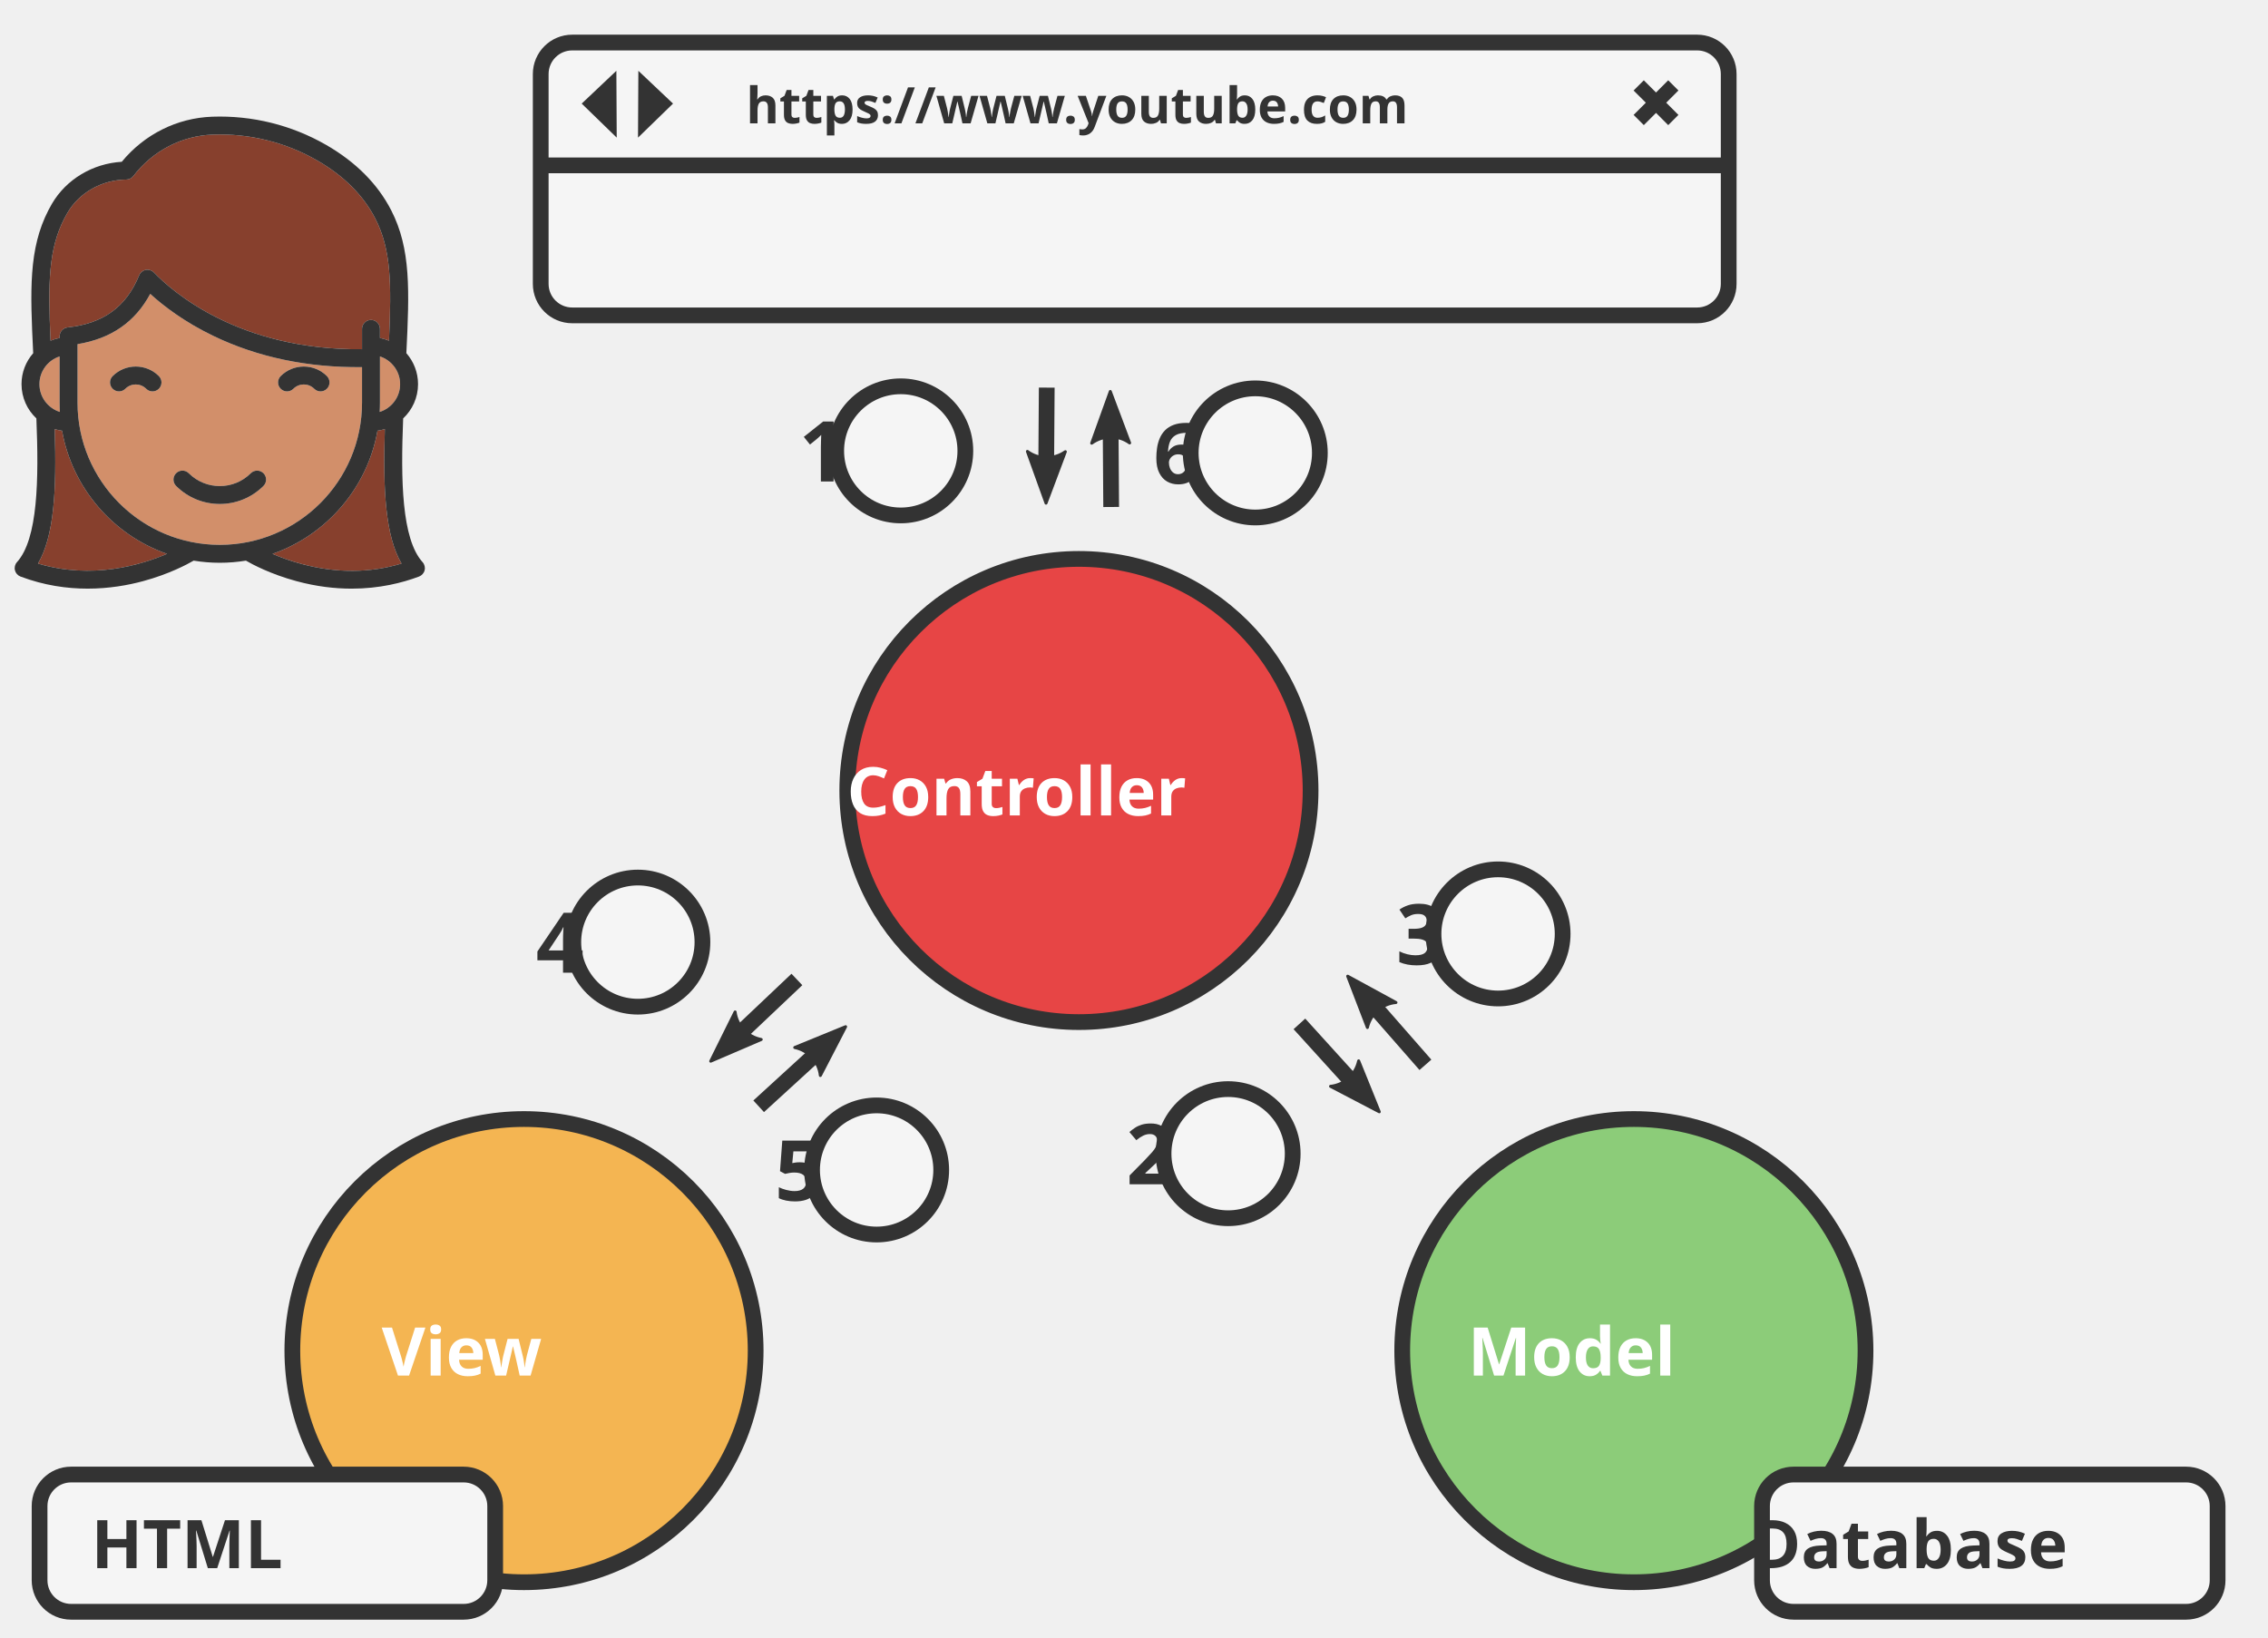
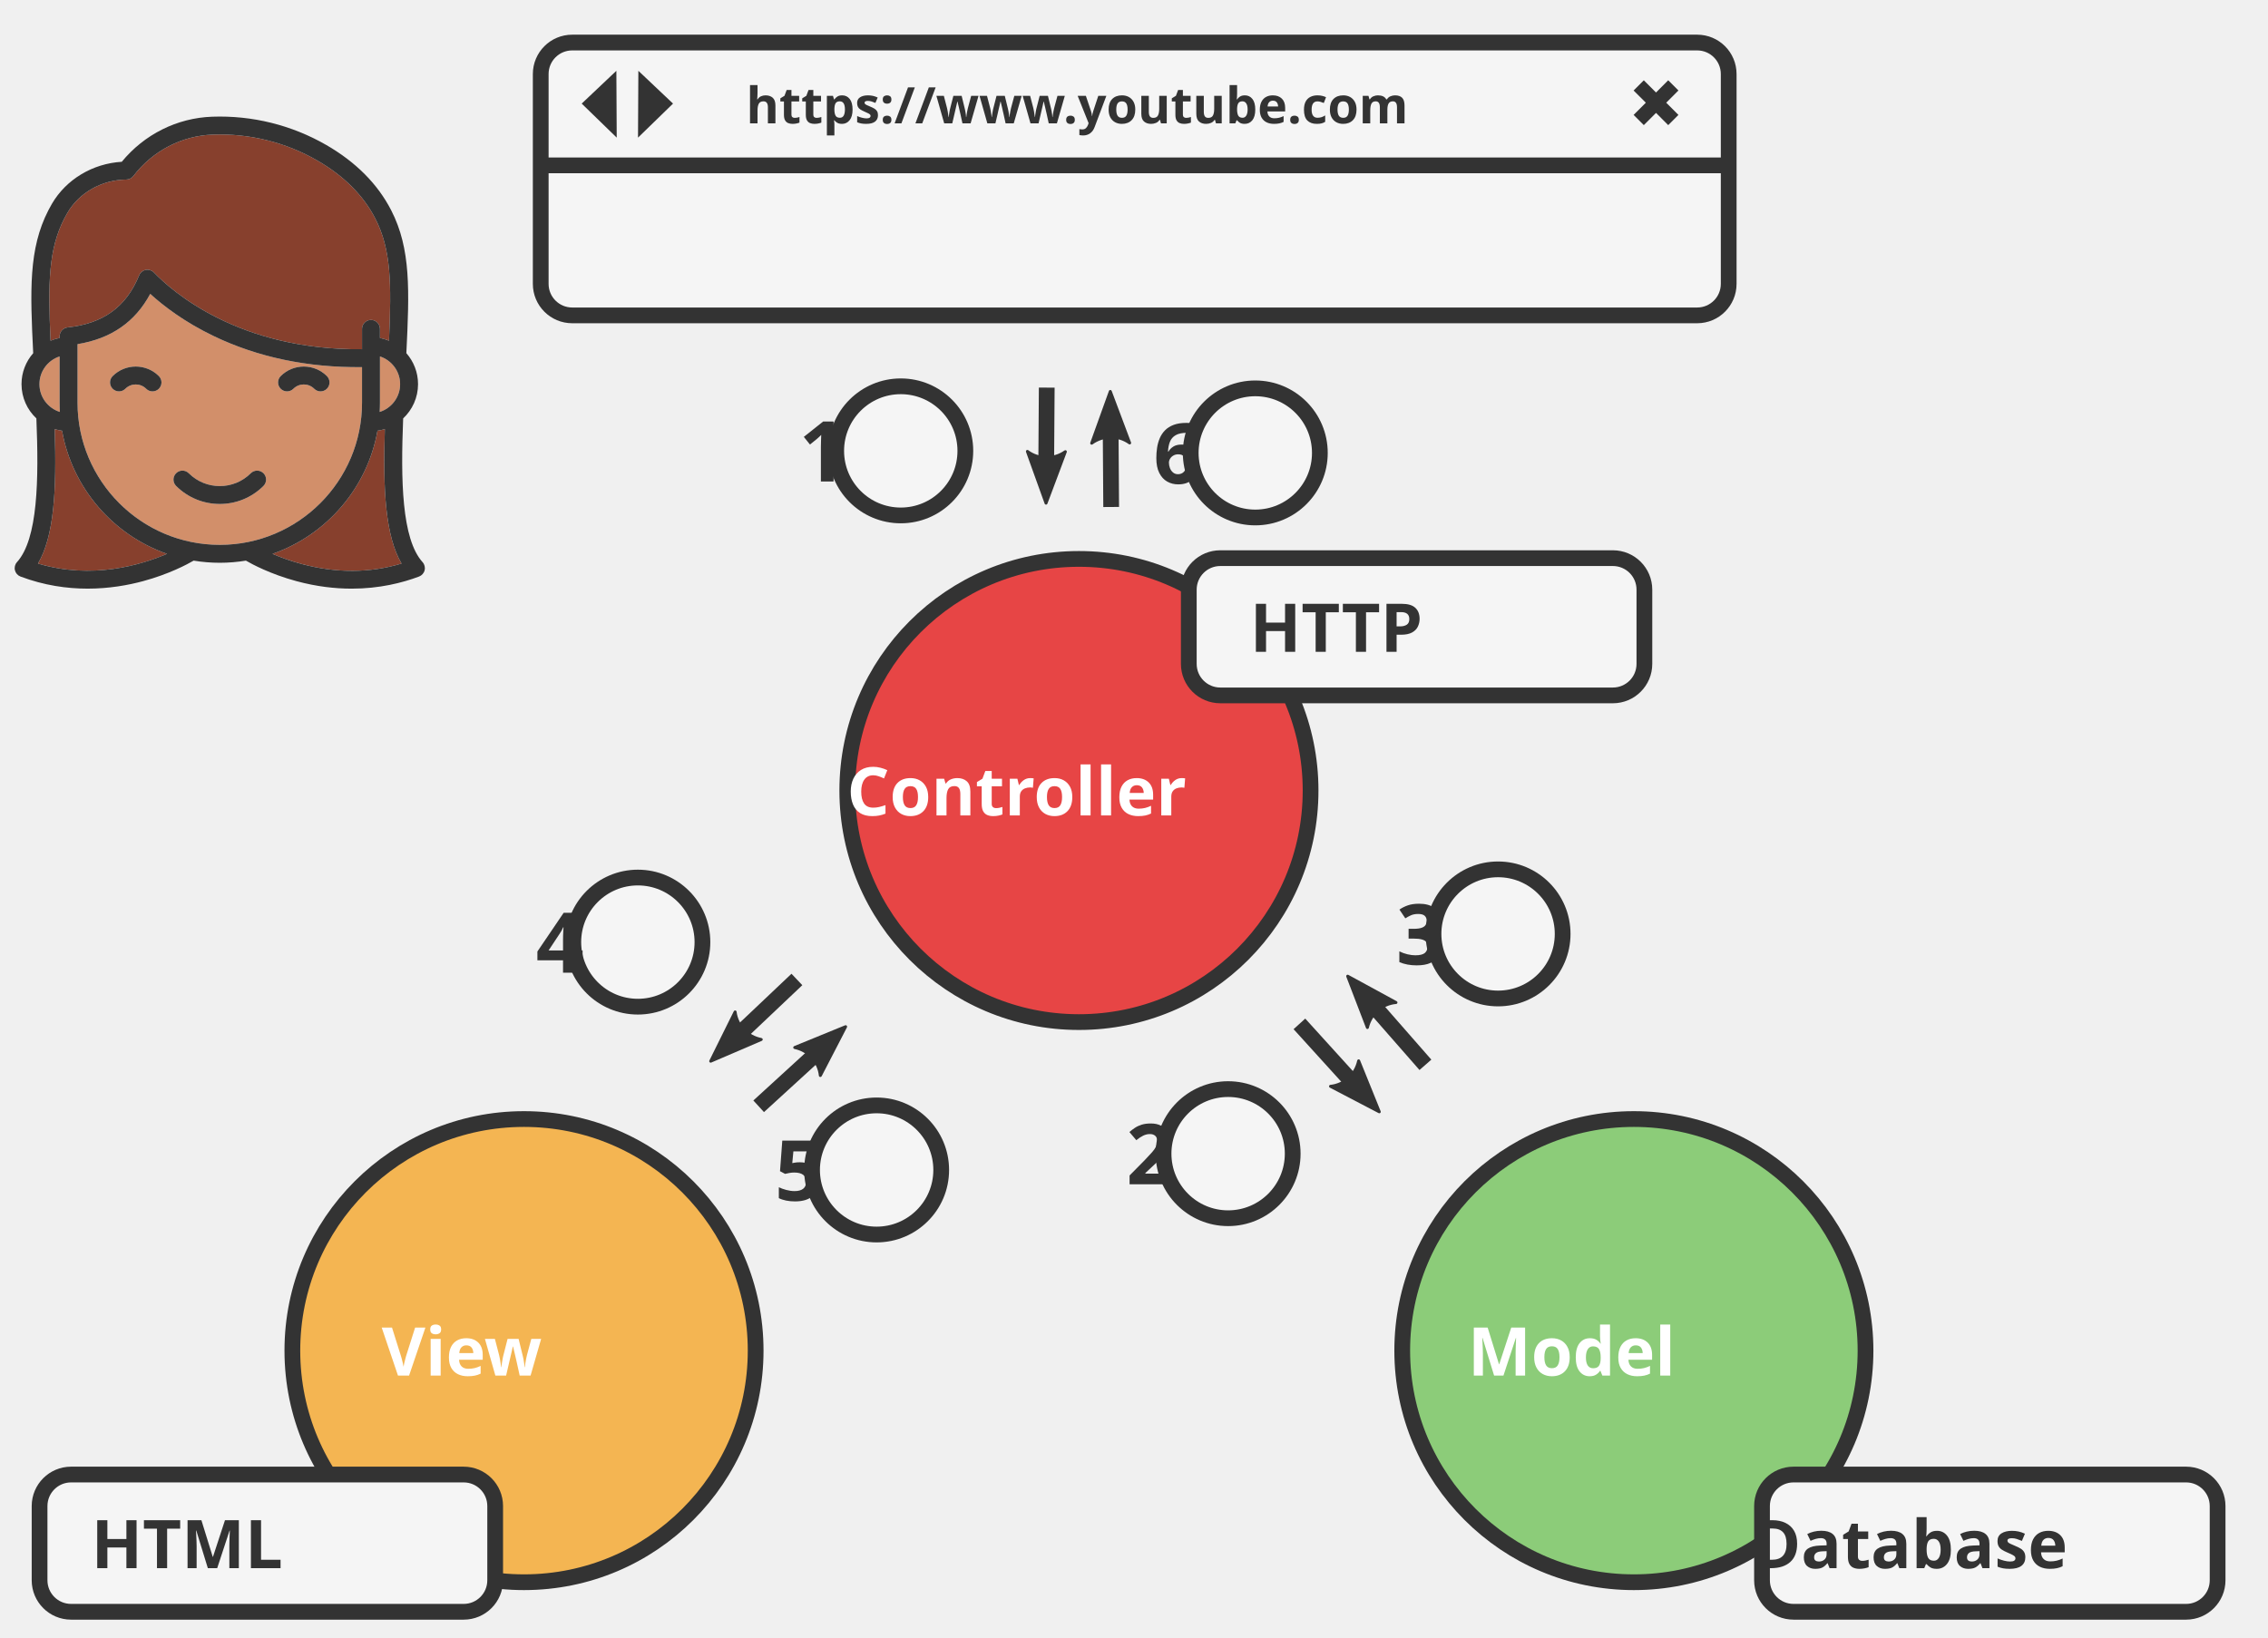
<svg xmlns="http://www.w3.org/2000/svg" xmlns:ns1="http://www.openswatchbook.org/uri/2009/osb" xmlns:xlink="http://www.w3.org/1999/xlink" version="1.1" id="Capa_1" x="0px" y="0px" viewBox="0 0 360 260" xml:space="preserve" width="360" height="260">
  <defs id="defs3772">
    <marker style="overflow:visible" id="marker9643" refX="0" refY="0" orient="auto">
      <path transform="matrix(-0.3,0,0,-0.3,0.69,0)" d="M 8.719,4.034 -2.207,0.016 8.719,-4.002 c -1.745,2.372 -1.735,5.617 -6e-7,8.035 z" style="fill:#333333;fill-opacity:1;fill-rule:evenodd;stroke:#333333;stroke-width:0.625;stroke-linejoin:round;stroke-opacity:1" id="path9641" />
    </marker>
    <marker orient="auto" refY="0" refX="0" id="marker9225" style="overflow:visible">
      <path id="path9223" style="fill:#333333;fill-opacity:1;fill-rule:evenodd;stroke:#333333;stroke-width:0.625;stroke-linejoin:round;stroke-opacity:1" d="M 8.719,4.034 -2.207,0.016 8.719,-4.002 c -1.745,2.372 -1.735,5.617 -6e-7,8.035 z" transform="matrix(-0.3,0,0,-0.3,0.69,0)" />
    </marker>
    <marker orient="auto" refY="0" refX="0" id="marker8533" style="overflow:visible">
      <path id="path8531" style="fill:#333333;fill-opacity:1;fill-rule:evenodd;stroke:#333333;stroke-width:0.625;stroke-linejoin:round;stroke-opacity:1" d="M 8.719,4.034 -2.207,0.016 8.719,-4.002 c -1.745,2.372 -1.735,5.617 -6e-7,8.035 z" transform="matrix(-0.3,0,0,-0.3,0.69,0)" />
    </marker>
    <marker style="overflow:visible" id="marker7564" refX="0" refY="0" orient="auto">
      <path transform="matrix(-0.3,0,0,-0.3,0.69,0)" d="M 8.719,4.034 -2.207,0.016 8.719,-4.002 c -1.745,2.372 -1.735,5.617 -6e-7,8.035 z" style="fill:#333333;fill-opacity:1;fill-rule:evenodd;stroke:#333333;stroke-width:0.625;stroke-linejoin:round;stroke-opacity:1" id="path7562" />
    </marker>
    <marker style="overflow:visible" id="marker7390" refX="0" refY="0" orient="auto">
      <path transform="matrix(-0.3,0,0,-0.3,0.69,0)" d="M 8.719,4.034 -2.207,0.016 8.719,-4.002 c -1.745,2.372 -1.735,5.617 -6e-7,8.035 z" style="fill:#333333;fill-opacity:1;fill-rule:evenodd;stroke:#333333;stroke-width:0.625;stroke-linejoin:round;stroke-opacity:1" id="path7388" />
    </marker>
    <marker orient="auto" refY="0" refX="0" id="Arrow2Send" style="overflow:visible">
      <path id="path7089" style="fill:#333333;fill-opacity:1;fill-rule:evenodd;stroke:#333333;stroke-width:0.625;stroke-linejoin:round;stroke-opacity:1" d="M 8.719,4.034 -2.207,0.016 8.719,-4.002 c -1.745,2.372 -1.735,5.617 -6e-7,8.035 z" transform="matrix(-0.3,0,0,-0.3,0.69,0)" />
    </marker>
    <marker style="overflow:visible" id="marker6810" refX="0" refY="0" orient="auto">
      <path transform="scale(-0.6)" d="M 8.719,4.034 -2.207,0.016 8.719,-4.002 c -1.745,2.372 -1.735,5.617 -6e-7,8.035 z" style="fill:#333333;fill-opacity:1;fill-rule:evenodd;stroke:#333333;stroke-width:0.625;stroke-linejoin:round;stroke-opacity:1" id="path6808" />
    </marker>
    <linearGradient id="linearGradient4832" ns1:paint="solid">
      <stop style="stop-color:#000000;stop-opacity:1;" offset="0" id="stop4830" />
    </linearGradient>
    <radialGradient xlink:href="#XMLID_23_" id="radialGradient6371" cx="638.707" cy="1211.7" fx="638.707" fy="1211.7" r="160.146" gradientTransform="matrix(1,0,0,0.5518176,0,533.3721)" gradientUnits="userSpaceOnUse" />
    <radialGradient xlink:href="#XMLID_23_" id="radialGradient6381" gradientUnits="userSpaceOnUse" gradientTransform="matrix(1,0,0,0.5518176,0,533.3721)" cx="638.707" cy="1211.7" fx="638.707" fy="1211.7" r="160.146" />
    <marker style="overflow:visible" id="marker6810-5" refX="0" refY="0" orient="auto">
      <path transform="scale(-0.6)" d="M 8.719,4.034 -2.207,0.016 8.719,-4.002 c -1.745,2.372 -1.735,5.617 -6e-7,8.035 z" style="fill:#333333;fill-opacity:1;fill-rule:evenodd;stroke:#333333;stroke-width:0.625;stroke-linejoin:round;stroke-opacity:1" id="path6808-1" />
    </marker>
    <marker style="overflow:visible" id="marker7564-8" refX="0" refY="0" orient="auto">
      <path transform="matrix(-0.3,0,0,-0.3,0.69,0)" d="M 8.719,4.034 -2.207,0.016 8.719,-4.002 c -1.745,2.372 -1.735,5.617 -6e-7,8.035 z" style="fill:#333333;fill-opacity:1;fill-rule:evenodd;stroke:#333333;stroke-width:0.625;stroke-linejoin:round;stroke-opacity:1" id="path7562-9" />
    </marker>
  </defs>
  <g id="g3767" transform="matrix(0.1777976,0,0,0.1777976,13.63029,-139.8053)">
    <rect style="fill:#f5f5f5;fill-opacity:1;stroke:#333333;stroke-width:14.061;stroke-miterlimit:4;stroke-dasharray:none;stroke-opacity:1" id="rect255" width="1060.568" height="243.633" x="406.069" y="824.309" rx="28.122" ry="28.122" />
    <path style="fill:none;stroke:#333333;stroke-width:14.061;stroke-linecap:butt;stroke-linejoin:miter;stroke-miterlimit:4;stroke-dasharray:none;stroke-opacity:1" d="M 407.23,933.984 H 1461.072" id="path4732" />
    <g transform="translate(-26.36743,582.6737)" id="g4770">
      <circle style="opacity:1;vector-effect:none;fill:#e74545;fill-opacity:1;stroke:#333333;stroke-width:14.061;stroke-linecap:butt;stroke-linejoin:miter;stroke-miterlimit:4;stroke-dasharray:none;stroke-dashoffset:0;stroke-opacity:1" id="path4725" cx="912.937" cy="909.545" r="206.806" />
      <text xml:space="preserve" style="font-style:normal;font-weight:normal;font-size:59.993px;line-height:1.25;font-family:sans-serif;text-align:center;letter-spacing:0px;word-spacing:0px;text-anchor:middle;fill:#ffffff;fill-opacity:1;stroke:none;stroke-width:5.624" x="911.956" y="931.823" id="text4731">
        <tspan id="tspan4729" x="911.956" y="931.823" style="font-style:normal;font-variant:normal;font-weight:bold;font-stretch:normal;font-size:59.993px;font-family:sans-serif;-inkscape-font-specification:'sans-serif Bold';text-align:center;text-anchor:middle;fill:#ffffff;fill-opacity:1;stroke-width:5.624">Controller</tspan>
      </text>
    </g>
    <g id="g4770-4" transform="translate(-521.7906,1082.856)">
      <circle style="opacity:1;vector-effect:none;fill:#f4b552;fill-opacity:1;stroke:#333333;stroke-width:14.061;stroke-linecap:butt;stroke-linejoin:miter;stroke-miterlimit:4;stroke-dasharray:none;stroke-dashoffset:0;stroke-opacity:1" id="path4725-4" cx="912.937" cy="909.545" r="206.806" />
      <text xml:space="preserve" style="font-style:normal;font-weight:normal;font-size:59.993px;line-height:1.25;font-family:sans-serif;text-align:center;letter-spacing:0px;word-spacing:0px;text-anchor:middle;fill:#ffffff;fill-opacity:1;stroke:none;stroke-width:5.624" x="911.956" y="931.823" id="text4731-1">
        <tspan id="tspan4729-3" x="911.956" y="931.823" style="font-style:normal;font-variant:normal;font-weight:bold;font-stretch:normal;font-size:59.993px;font-family:sans-serif;-inkscape-font-specification:'sans-serif Bold';text-align:center;text-anchor:middle;fill:#ffffff;fill-opacity:1;stroke-width:5.624">View</tspan>
      </text>
    </g>
    <g id="g4770-4-4" transform="translate(469.0557,1082.856)">
      <circle style="opacity:1;vector-effect:none;fill:#8ccc79;fill-opacity:1;stroke:#333333;stroke-width:14.061;stroke-linecap:butt;stroke-linejoin:miter;stroke-miterlimit:4;stroke-dasharray:none;stroke-dashoffset:0;stroke-opacity:1" id="path4725-4-6" cx="912.937" cy="909.545" r="206.806" />
      <text xml:space="preserve" style="font-style:normal;font-weight:normal;font-size:59.993px;line-height:1.25;font-family:sans-serif;text-align:center;letter-spacing:0px;word-spacing:0px;text-anchor:middle;fill:#ffffff;fill-opacity:1;stroke:none;stroke-width:5.624" x="911.956" y="931.823" id="text4731-1-6">
        <tspan id="tspan4729-3-3" x="911.956" y="931.823" style="font-style:normal;font-variant:normal;font-weight:bold;font-stretch:normal;font-size:59.993px;font-family:sans-serif;-inkscape-font-specification:'sans-serif Bold';text-align:center;text-anchor:middle;fill:#ffffff;fill-opacity:1;stroke-width:5.624">Model</tspan>
      </text>
    </g>
    <g id="g10249" transform="translate(124.4185,24.85645)">
      <path style="fill:none;stroke:#333333;stroke-width:14.061;stroke-linecap:butt;stroke-linejoin:miter;stroke-miterlimit:4;stroke-dasharray:none;stroke-opacity:1;marker-end:url(#Arrow2Send)" d="m 733.406,1107.591 -0.577,84.157" id="request" />
      <path id="path7386" d="m 790.927,1214.191 -0.577,-84.157" style="fill:none;stroke:#333333;stroke-width:14.061;stroke-linecap:butt;stroke-linejoin:miter;stroke-miterlimit:4;stroke-dasharray:none;stroke-opacity:1;marker-end:url(#marker7390)" />
    </g>
    <g id="g10121" transform="translate(199.9822,54.93756)">
      <path id="path7560" d="m 883.417,1645.684 58.479,64.472" style="fill:none;stroke:#333333;stroke-width:14.061;stroke-linecap:butt;stroke-linejoin:miter;stroke-miterlimit:4;stroke-dasharray:none;stroke-opacity:1;marker-end:url(#marker7564)" />
      <path style="fill:none;stroke:#333333;stroke-width:14.061;stroke-linecap:butt;stroke-linejoin:miter;stroke-miterlimit:4;stroke-dasharray:none;stroke-opacity:1;marker-end:url(#marker8533)" d="m 995.905,1682.242 -56.821,-64.888" id="path8529" />
    </g>
    <g id="g10137" transform="translate(60.78604,70.8457)">
      <path style="fill:none;stroke:#333333;stroke-width:14.061;stroke-linecap:butt;stroke-linejoin:miter;stroke-miterlimit:4;stroke-dasharray:none;stroke-opacity:1;marker-end:url(#marker9225)" d="m 573.988,1590.112 -63.197,59.854" id="path9219" />
      <path id="path9221" d="m 539.861,1703.361 63.649,-58.206" style="fill:none;stroke:#333333;stroke-width:14.061;stroke-linecap:butt;stroke-linejoin:miter;stroke-miterlimit:4;stroke-dasharray:none;stroke-opacity:1;marker-end:url(#marker9643)" />
    </g>
    <text xml:space="preserve" style="font-style:normal;font-variant:normal;font-weight:normal;font-stretch:normal;font-size:44.995px;line-height:1.25;font-family:sans-serif;-inkscape-font-specification:'sans-serif, Normal';font-variant-ligatures:normal;font-variant-caps:normal;font-variant-numeric:normal;font-feature-settings:normal;text-align:start;letter-spacing:0px;word-spacing:0px;writing-mode:lr-tb;text-anchor:start;fill:#333333;fill-opacity:1;stroke:none;stroke-width:5.624" x="589.41" y="896.477" id="text4736">
      <tspan id="tspan4734" x="589.41" y="896.477" style="font-style:normal;font-variant:normal;font-weight:bold;font-stretch:normal;font-size:44.995px;font-family:sans-serif;-inkscape-font-specification:'sans-serif, Bold';font-variant-ligatures:normal;font-variant-caps:normal;font-variant-numeric:normal;font-feature-settings:normal;text-align:start;writing-mode:lr-tb;text-anchor:start;fill:#333333;fill-opacity:1;stroke-width:5.624">https://www.youtube.com</tspan>
    </text>
    <path style="fill:#333333;fill-opacity:1;stroke:#333333;stroke-width:14.061;stroke-miterlimit:4;stroke-dasharray:none;stroke-opacity:1" id="path4742" d="M 80.923,982.453 80.669,1012.131 55.493,997.567 Z" transform="matrix(0.6728293,0,0,-1.100605,414.6729,1976.841)" />
    <path transform="matrix(-0.6728293,0,0,-1.100605,552.1766,1976.841)" d="M 80.923,982.453 80.669,1012.131 55.493,997.567 Z" id="path4748" style="fill:#333333;fill-opacity:1;stroke:#333333;stroke-width:14.061;stroke-miterlimit:4;stroke-dasharray:none;stroke-opacity:1" />
    <text xml:space="preserve" style="font-style:normal;font-variant:normal;font-weight:normal;font-stretch:normal;font-size:59.993px;line-height:1.25;font-family:sans-serif;-inkscape-font-specification:'sans-serif, Normal';font-variant-ligatures:normal;font-variant-caps:normal;font-variant-numeric:normal;font-feature-settings:normal;text-align:start;letter-spacing:0px;word-spacing:0px;writing-mode:lr-tb;text-anchor:start;fill:#333333;fill-opacity:1;stroke:none;stroke-width:5.624" x="1376.625" y="899.886" id="text4752">
      <tspan id="tspan4750" x="1376.625" y="899.886" style="font-style:normal;font-variant:normal;font-weight:normal;font-stretch:normal;font-size:59.993px;font-family:sans-serif;-inkscape-font-specification:'sans-serif, Normal';font-variant-ligatures:normal;font-variant-caps:normal;font-variant-numeric:normal;font-feature-settings:normal;text-align:start;writing-mode:lr-tb;text-anchor:start;fill:#333333;fill-opacity:1;stroke-width:5.624" dx="2.3239954e-07">✖ </tspan>
    </text>
    <rect style="opacity:1;vector-effect:none;fill:#f5f5f5;fill-opacity:1;stroke:#333333;stroke-width:1.5;stroke-linecap:butt;stroke-linejoin:miter;stroke-miterlimit:4;stroke-dasharray:none;stroke-dashoffset:0;stroke-opacity:1" id="rect8978" width="0" height="0" x="0" y="0" transform="matrix(5.624373,0,0,5.624373,-76.66186,561.342)" />
    <text xml:space="preserve" style="font-style:normal;font-weight:normal;font-size:224.975px;line-height:1.25;font-family:sans-serif;letter-spacing:0px;word-spacing:0px;fill:#000000;fill-opacity:1;stroke:none;stroke-width:5.624" x="190.496" y="1624.349" id="text10746">
      <tspan id="tspan10744" x="190.496" y="1829.6" style="stroke-width:5.624" />
    </text>
    <g transform="translate(-271.491,10.31303)" id="g9798">
      <circle r="57.65" cy="642.868" cx="994.34" id="path9765" style="opacity:1;vector-effect:none;fill:#f5f5f5;fill-opacity:1;stroke:#333333;stroke-width:14.061;stroke-linecap:butt;stroke-linejoin:miter;stroke-miterlimit:4;stroke-dasharray:none;stroke-dashoffset:0;stroke-opacity:1" transform="translate(4.659377,535.7487)" />
      <text id="text4736-3" y="1205.952" x="997.718" style="font-style:normal;font-variant:normal;font-weight:normal;font-stretch:normal;font-size:74.992px;line-height:1.25;font-family:sans-serif;-inkscape-font-specification:'sans-serif, Normal';font-variant-ligatures:normal;font-variant-caps:normal;font-variant-numeric:normal;font-feature-settings:normal;text-align:center;letter-spacing:0px;word-spacing:0px;writing-mode:lr-tb;text-anchor:middle;fill:#333333;fill-opacity:1;stroke:none;stroke-width:5.624" xml:space="preserve">
        <tspan id="tspan9785" style="font-style:normal;font-variant:normal;font-weight:bold;font-stretch:normal;font-size:74.992px;font-family:sans-serif;-inkscape-font-specification:'sans-serif, Bold';font-variant-ligatures:normal;font-variant-caps:normal;font-variant-numeric:normal;font-feature-settings:normal;text-align:center;writing-mode:lr-tb;text-anchor:middle;fill:#333333;fill-opacity:1;stroke-width:5.624" y="1205.952" x="997.718">1</tspan>
      </text>
    </g>
    <g id="g9806" transform="translate(20.75732,637.8939)">
      <circle transform="translate(4.659377,535.7487)" style="opacity:1;vector-effect:none;fill:#f5f5f5;fill-opacity:1;stroke:#333333;stroke-width:14.061;stroke-linecap:butt;stroke-linejoin:miter;stroke-miterlimit:4;stroke-dasharray:none;stroke-dashoffset:0;stroke-opacity:1" id="circle9800" cx="994.34" cy="642.868" r="57.65" />
      <text xml:space="preserve" style="font-style:normal;font-variant:normal;font-weight:normal;font-stretch:normal;font-size:74.992px;line-height:1.25;font-family:sans-serif;-inkscape-font-specification:'sans-serif, Normal';font-variant-ligatures:normal;font-variant-caps:normal;font-variant-numeric:normal;font-feature-settings:normal;text-align:center;letter-spacing:0px;word-spacing:0px;writing-mode:lr-tb;text-anchor:middle;fill:#333333;fill-opacity:1;stroke:none;stroke-width:5.624" x="997.718" y="1205.952" id="text9804">
        <tspan x="997.718" y="1205.952" style="font-style:normal;font-variant:normal;font-weight:bold;font-stretch:normal;font-size:74.992px;font-family:sans-serif;-inkscape-font-specification:'sans-serif, Bold';font-variant-ligatures:normal;font-variant-caps:normal;font-variant-numeric:normal;font-feature-settings:normal;text-align:center;writing-mode:lr-tb;text-anchor:middle;fill:#333333;fill-opacity:1;stroke-width:5.624" id="tspan9802">2</tspan>
      </text>
    </g>
    <g transform="translate(-506.1995,448.9849)" id="g9824">
      <circle r="57.65" cy="642.868" cx="994.34" id="circle9818" style="opacity:1;vector-effect:none;fill:#f5f5f5;fill-opacity:1;stroke:#333333;stroke-width:14.061;stroke-linecap:butt;stroke-linejoin:miter;stroke-miterlimit:4;stroke-dasharray:none;stroke-dashoffset:0;stroke-opacity:1" transform="translate(4.659377,535.7487)" />
      <text id="text9822" y="1205.952" x="997.718" style="font-style:normal;font-variant:normal;font-weight:normal;font-stretch:normal;font-size:74.992px;line-height:1.25;font-family:sans-serif;-inkscape-font-specification:'sans-serif, Normal';font-variant-ligatures:normal;font-variant-caps:normal;font-variant-numeric:normal;font-feature-settings:normal;text-align:center;letter-spacing:0px;word-spacing:0px;writing-mode:lr-tb;text-anchor:middle;fill:#333333;fill-opacity:1;stroke:none;stroke-width:5.624" xml:space="preserve">
        <tspan id="tspan9820" style="font-style:normal;font-variant:normal;font-weight:bold;font-stretch:normal;font-size:74.992px;font-family:sans-serif;-inkscape-font-specification:'sans-serif, Bold';font-variant-ligatures:normal;font-variant-caps:normal;font-variant-numeric:normal;font-feature-settings:normal;text-align:center;writing-mode:lr-tb;text-anchor:middle;fill:#333333;fill-opacity:1;stroke-width:5.624" y="1205.952" x="997.718">4</tspan>
      </text>
    </g>
    <g id="g9806-6" transform="translate(261.7521,441.6658)">
      <circle transform="translate(4.659377,535.7487)" style="opacity:1;vector-effect:none;fill:#f5f5f5;fill-opacity:1;stroke:#333333;stroke-width:14.061;stroke-linecap:butt;stroke-linejoin:miter;stroke-miterlimit:4;stroke-dasharray:none;stroke-dashoffset:0;stroke-opacity:1" id="circle9800-9" cx="994.34" cy="642.868" r="57.65" />
      <text xml:space="preserve" style="font-style:normal;font-variant:normal;font-weight:normal;font-stretch:normal;font-size:74.992px;line-height:1.25;font-family:sans-serif;-inkscape-font-specification:'sans-serif, Normal';font-variant-ligatures:normal;font-variant-caps:normal;font-variant-numeric:normal;font-feature-settings:normal;text-align:center;letter-spacing:0px;word-spacing:0px;writing-mode:lr-tb;text-anchor:middle;fill:#333333;fill-opacity:1;stroke:none;stroke-width:5.624" x="997.718" y="1205.952" id="text9804-1">
        <tspan x="997.718" y="1205.952" style="font-style:normal;font-variant:normal;font-weight:bold;font-stretch:normal;font-size:74.992px;font-family:sans-serif;-inkscape-font-specification:'sans-serif, Bold';font-variant-ligatures:normal;font-variant-caps:normal;font-variant-numeric:normal;font-feature-settings:normal;text-align:center;writing-mode:lr-tb;text-anchor:middle;fill:#333333;fill-opacity:1;stroke-width:5.624" id="tspan9802-3">3</tspan>
      </text>
    </g>
    <g transform="translate(-293.0439,652.4486)" id="g9824-3">
      <circle r="57.65" cy="642.868" cx="994.34" id="circle9818-8" style="opacity:1;vector-effect:none;fill:#f5f5f5;fill-opacity:1;stroke:#333333;stroke-width:14.061;stroke-linecap:butt;stroke-linejoin:miter;stroke-miterlimit:4;stroke-dasharray:none;stroke-dashoffset:0;stroke-opacity:1" transform="translate(4.659377,535.7487)" />
      <text id="text9822-2" y="1205.952" x="997.718" style="font-style:normal;font-variant:normal;font-weight:normal;font-stretch:normal;font-size:74.992px;line-height:1.25;font-family:sans-serif;-inkscape-font-specification:'sans-serif, Normal';font-variant-ligatures:normal;font-variant-caps:normal;font-variant-numeric:normal;font-feature-settings:normal;text-align:center;letter-spacing:0px;word-spacing:0px;writing-mode:lr-tb;text-anchor:middle;fill:#333333;fill-opacity:1;stroke:none;stroke-width:5.624" xml:space="preserve">
        <tspan id="tspan9820-5" style="font-style:normal;font-variant:normal;font-weight:bold;font-stretch:normal;font-size:74.992px;font-family:sans-serif;-inkscape-font-specification:'sans-serif, Bold';font-variant-ligatures:normal;font-variant-caps:normal;font-variant-numeric:normal;font-feature-settings:normal;text-align:center;writing-mode:lr-tb;text-anchor:middle;fill:#333333;fill-opacity:1;stroke-width:5.624" y="1205.952" x="997.718">5</tspan>
      </text>
    </g>
    <g transform="translate(-67.4836,12.14635)" id="g9824-3-5">
      <circle r="57.65" cy="1178.617" cx="1111.487" id="circle9818-8-5" style="opacity:1;vector-effect:none;fill:#f5f5f5;fill-opacity:1;stroke:#333333;stroke-width:14.061;stroke-linecap:butt;stroke-linejoin:miter;stroke-miterlimit:4;stroke-dasharray:none;stroke-dashoffset:0;stroke-opacity:1" />
      <text id="text9822-2-6" y="1205.952" x="1110.205" style="font-style:normal;font-variant:normal;font-weight:normal;font-stretch:normal;font-size:74.992px;line-height:1.25;font-family:sans-serif;-inkscape-font-specification:'sans-serif, Normal';font-variant-ligatures:normal;font-variant-caps:normal;font-variant-numeric:normal;font-feature-settings:normal;text-align:center;letter-spacing:0px;word-spacing:0px;writing-mode:lr-tb;text-anchor:middle;fill:#333333;fill-opacity:1;stroke:none;stroke-width:5.624" xml:space="preserve">
        <tspan id="tspan9820-5-8" style="font-style:normal;font-variant:normal;font-weight:bold;font-stretch:normal;font-size:74.992px;font-family:sans-serif;-inkscape-font-specification:'sans-serif, Bold';font-variant-ligatures:normal;font-variant-caps:normal;font-variant-numeric:normal;font-feature-settings:normal;text-align:center;writing-mode:lr-tb;text-anchor:middle;fill:#333333;fill-opacity:1;stroke-width:5.624" y="1205.952" x="1110.205">6</tspan>
      </text>
    </g>
    <g id="g4770-4-4-4" transform="translate(-225.6372,1421.801)">
      <g id="g5499">
        <rect ry="28.122" rx="28.122" y="1847.444" x="1641.68" height="122.553" width="406.737" id="rect255-3" style="fill:#f5f5f5;fill-opacity:1;stroke:#333333;stroke-width:14.061;stroke-miterlimit:4;stroke-dasharray:none;stroke-opacity:1" transform="translate(80.34144,-1166.197)" />
        <text id="text4731-1-6-8" y="764.86" x="1923.837" style="font-style:normal;font-weight:normal;font-size:59.993px;line-height:1.25;font-family:sans-serif;text-align:center;letter-spacing:0px;word-spacing:0px;text-anchor:middle;fill:#333333;fill-opacity:1;stroke:none;stroke-width:5.624" xml:space="preserve">
          <tspan style="font-style:normal;font-variant:normal;font-weight:bold;font-stretch:normal;font-size:59.993px;font-family:sans-serif;-inkscape-font-specification:'sans-serif Bold';text-align:center;text-anchor:middle;fill:#333333;fill-opacity:1;stroke-width:5.624" y="764.86" x="1923.837" id="tspan4729-3-3-9">Database</tspan>
        </text>
      </g>
    </g>
    <g id="g4770-4-4-4-9" transform="translate(-1763.351,1421.801)">
      <g id="g5499-1">
        <rect ry="28.122" rx="28.122" y="1847.444" x="1641.68" height="122.553" width="406.737" id="rect255-3-7" style="fill:#f5f5f5;fill-opacity:1;stroke:#333333;stroke-width:14.061;stroke-miterlimit:4;stroke-dasharray:none;stroke-opacity:1" transform="translate(80.34144,-1166.197)" />
        <text id="text4731-1-6-8-7" y="764.86" x="1923.837" style="font-style:normal;font-weight:normal;font-size:59.993px;line-height:1.25;font-family:sans-serif;text-align:center;letter-spacing:0px;word-spacing:0px;text-anchor:middle;fill:#333333;fill-opacity:1;stroke:none;stroke-width:5.624" xml:space="preserve">
          <tspan style="font-style:normal;font-variant:normal;font-weight:bold;font-stretch:normal;font-size:59.993px;font-family:sans-serif;-inkscape-font-specification:'sans-serif Bold';text-align:center;text-anchor:middle;fill:#333333;fill-opacity:1;stroke-width:5.624" y="764.86" x="1923.837" id="tspan4729-3-3-9-8">HTML</tspan>
        </text>
      </g>
    </g>
    <g id="g4766-5" transform="translate(-91.23781,890.4071)">
      <path id="path3747-6" d="m 353.784,214.203 c 10.43,3.39 18,13.19 18,24.74 0,11.64 -7.68,21.51 -18.25,24.82 0.16,-2.75 0.25,-5.52 0.25,-8.31 v -39.71 c 0,-0.11 0,-0.21 0,-0.32 z" style="opacity:1;vector-effect:none;fill:#d28f6a;fill-opacity:1;stroke-width:1;stroke-linecap:butt;stroke-linejoin:miter;stroke-miterlimit:4;stroke-dasharray:none;stroke-dashoffset:0;stroke-opacity:1" />
      <path id="path3749-4" d="m 67.784,255.453 c 0,2.79 0.09,5.56 0.25,8.31 -10.56,-3.31 -18.25,-13.18 -18.25,-24.82 0,-11.55 7.57,-21.35 18,-24.74 z" style="opacity:1;vector-effect:none;fill:#d28f6a;fill-opacity:1;stroke-width:1;stroke-linecap:butt;stroke-linejoin:miter;stroke-miterlimit:4;stroke-dasharray:none;stroke-dashoffset:0;stroke-opacity:1" />
      <path id="path3751-5" d="m 306.404,231.743 c -11.36,-11.36 -29.86,-11.36 -41.22,0 -3.13,3.13 -3.13,8.19 0,11.32 3.12,3.12 8.19,3.12 11.31,0 5.13,-5.13 13.47,-5.13 18.6,0 1.56,1.56 3.61,2.34 5.65,2.34 2.05,0 4.1,-0.78 5.66,-2.34 3.13,-3.13 3.13,-8.19 0,-11.32 z m -101.29,-35.85 c 39.49,19.01 84.09,28.38 132.67,27.86 v 31.7 c 0,70.03 -56.97,127 -127,127 -70.03,0 -127,-56.97 -127,-127 v -52.22 c 30,-4.94 51.37,-19.71 64.91,-44.91 11.52,10.51 30.16,24.93 56.42,37.57 z m 44.67,133.94 c 3.12,-3.13 3.12,-8.19 0,-11.32 -3.13,-3.12 -8.19,-3.12 -11.32,0 -15.26,15.27 -40.1,15.27 -55.36,0 -3.13,-3.12 -8.19,-3.12 -11.31,0 -3.13,3.13 -3.13,8.19 0,11.32 10.75,10.75 24.87,16.12 38.99,16.12 14.12,0 28.24,-5.37 39,-16.12 z m -93.39,-86.77 c 3.12,-3.13 3.12,-8.19 0,-11.32 -11.37,-11.36 -29.86,-11.36 -41.23,0 -3.12,3.13 -3.12,8.19 0,11.32 3.12,3.12 8.19,3.12 11.31,0 5.13,-5.13 13.47,-5.13 18.6,0 1.56,1.56 3.61,2.34 5.66,2.34 2.05,0 4.09,-0.78 5.66,-2.34 z" style="fill:#d28f6a;fill-opacity:1" />
      <path id="path3753-3" d="m 69.984,280.533 c 9.1,51.23 45.57,93.1 93.7,109.94 -23.15,9.96 -66.96,23.16 -115.2,8.67 14.27,-24.35 16.74,-64.83 14.93,-120.06 2.12,0.65 4.32,1.14 6.57,1.45 z" style="fill:#87402d;fill-opacity:1" />
      <path id="path3755-2" d="m 358.144,279.083 c -1.81,55.24 0.66,95.72 14.93,120.07 -28.25,8.54 -58.18,8.68 -89.12,0.41 -10.26,-2.74 -19.11,-6.06 -26.1,-9.08 48.14,-16.83 84.63,-58.71 93.73,-109.95 2.25,-0.31 4.44,-0.8 6.56,-1.45 z" style="fill:#87402d;fill-opacity:1" />
      <path id="path3757-7" d="m 349.594,91.013 c 14.16,27.58 14.58,57.58 12.26,109.13 -2.57,-1.07 -5.27,-1.89 -8.07,-2.43 v -8.13 c 0,-4.42 -3.58,-8 -8,-8 -4.42,0 -8,3.58 -8,8 v 18.17 c -110.2,1.17 -169.85,-51.91 -185.77,-68.51 -1.88,-1.96 -4.61,-2.83 -7.27,-2.33 -2.65,0.51 -4.88,2.32 -5.91,4.82 -11.62,28.28 -31.93,43.07 -63.92,46.56 -4.06,0.44 -7.13,3.87 -7.13,7.95 v 1.47 c -2.8,0.54 -5.5,1.36 -8.08,2.43 -2.32,-51.54 -1.9,-81.53 12.28,-109.13 0.86,-1.68 1.78,-3.37 2.74,-5 10.53,-18.11 30.69,-29.52 52.59,-29.77 0.03,0 0.09,0 0.11,0 2.43,-0.05 4.71,-1.2 6.18,-3.13 17.27,-22.52 43.14,-36.01 70.98,-37 32.72,-1.17 64.94,6.81 93.18,23.07 23.74,13.67 41.18,31.1 51.83,51.83 z" style="fill:#87402d;fill-opacity:1" />
      <path id="path3759-3" d="m 391.824,397.883 c 1.77,1.96 2.46,4.68 1.84,7.25 -0.63,2.57 -2.48,4.66 -4.95,5.6 -14.83,5.6 -35.34,10.83 -60.22,10.83 -14.93,0 -31.44,-1.88 -49.24,-6.7 -23.2,-6.27 -39.56,-15.07 -45.14,-18.32 -7.59,1.25 -15.39,1.91 -23.33,1.91 -7.95,0 -15.74,-0.66 -23.34,-1.91 -5.58,3.25 -21.94,12.05 -45.13,18.32 -13.35,3.61 -30.36,6.69 -49.51,6.69 -18.44,0 -38.86,-2.85 -59.96,-10.82 -2.47,-0.94 -4.32,-3.03 -4.94,-5.6 -0.63,-2.57 0.06,-5.29 1.83,-7.25 18.74,-20.75 19.54,-73.63 17.32,-128.35 -8.16,-7.66 -13.27,-18.54 -13.27,-30.59 0,-10.58 3.94,-20.26 10.43,-27.65 -2.73,-55.8 -4.18,-93.11 13.54,-127.59 0.99,-1.93 2.04,-3.86 3.14,-5.74 12.73,-21.88 36.39,-36.03 62.39,-37.58 20.15,-24.52 49.35,-39.14 80.73,-40.26 35.72,-1.28 70.89,7.44 101.73,25.19 26.46,15.23 46,34.88 58.08,58.39 17.7,34.46 16.25,71.78 13.53,127.58 6.48,7.39 10.43,17.07 10.43,27.66 0,12.05 -5.11,22.93 -13.28,30.6 -2.21,54.71 -1.42,107.59 17.32,128.34 z m -20.04,-158.94 c 0,-11.55 -7.57,-21.35 -18,-24.74 v 1.22 c 0,0.11 0,0.21 0,0.32 v 39.71 c 0,2.79 -0.09,5.56 -0.25,8.31 10.57,-3.31 18.25,-13.18 18.25,-24.82 z m -9.93,-38.8 c 2.32,-51.55 1.9,-81.55 -12.26,-109.13 -10.65,-20.73 -28.09,-38.16 -51.83,-51.83 -28.24,-16.26 -60.46,-24.24 -93.18,-23.07 -27.84,0.99 -53.71,14.48 -70.98,37 -1.47,1.93 -3.75,3.08 -6.18,3.13 -0.02,0 -0.08,0 -0.11,0 -21.9,0.25 -42.06,11.66 -52.59,29.77 -0.96,1.63 -1.88,3.32 -2.74,5 -14.18,27.6 -14.6,57.59 -12.28,109.13 2.58,-1.07 5.28,-1.89 8.08,-2.43 v -1.47 c 0,-4.08 3.07,-7.51 7.13,-7.95 31.99,-3.49 52.3,-18.28 63.92,-46.56 1.03,-2.5 3.26,-4.31 5.91,-4.82 2.66,-0.5 5.39,0.37 7.27,2.33 15.92,16.6 75.57,69.68 185.77,68.51 v -18.17 c 0,-4.42 3.58,-8 8,-8 4.42,0 8,3.58 8,8 v 8.13 c 2.8,0.54 5.5,1.36 8.07,2.43 z m 11.22,199.01 c -14.27,-24.35 -16.74,-64.83 -14.93,-120.07 -2.12,0.65 -4.31,1.14 -6.56,1.45 -9.1,51.24 -45.59,93.12 -93.73,109.95 6.99,3.02 15.84,6.34 26.1,9.08 30.94,8.27 60.87,8.13 89.12,-0.41 z m -35.29,-143.7 v -31.7 c -48.58,0.52 -93.18,-8.85 -132.67,-27.86 -26.26,-12.64 -44.9,-27.06 -56.42,-37.57 -13.54,25.2 -34.91,39.97 -64.91,44.91 v 52.22 c 0,70.03 56.97,127 127,127 70.03,0 127,-56.97 127,-127 z m -174.1,135.02 c -48.13,-16.84 -84.6,-58.71 -93.7,-109.94 -2.25,-0.31 -4.45,-0.8 -6.57,-1.45 1.81,55.23 -0.66,95.71 -14.93,120.06 48.24,14.49 92.05,1.29 115.2,-8.67 z m -95.65,-126.71 c -0.16,-2.75 -0.25,-5.52 -0.25,-8.31 v -41.25 c -10.43,3.39 -18,13.19 -18,24.74 0,11.64 7.69,21.51 18.25,24.82 z" style="fill:#333333" />
      <path id="path3761-3" d="m 306.404,231.743 c 3.13,3.13 3.13,8.19 0,11.32 -1.56,1.56 -3.61,2.34 -5.66,2.34 -2.04,0 -4.09,-0.78 -5.65,-2.34 -5.13,-5.13 -13.47,-5.13 -18.6,0 -3.12,3.12 -8.19,3.12 -11.31,0 -3.13,-3.13 -3.13,-8.19 0,-11.32 11.36,-11.36 29.86,-11.36 41.22,0 z" style="fill:#333333" />
      <path id="path3763-1" d="m 249.784,318.513 c 3.12,3.13 3.12,8.19 0,11.32 -10.76,10.75 -24.88,16.12 -39,16.12 -14.12,0 -28.24,-5.37 -38.99,-16.12 -3.13,-3.13 -3.13,-8.19 0,-11.32 3.12,-3.12 8.18,-3.12 11.31,0 15.26,15.27 40.1,15.27 55.36,0 3.13,-3.12 8.19,-3.12 11.32,0 z" style="fill:#333333" />
      <path id="path3765-0" d="m 156.394,231.743 c 3.12,3.13 3.12,8.19 0,11.32 -1.57,1.56 -3.61,2.34 -5.66,2.34 -2.05,0 -4.1,-0.78 -5.66,-2.34 -5.13,-5.13 -13.47,-5.13 -18.6,0 -3.12,3.12 -8.19,3.12 -11.31,0 -3.12,-3.13 -3.12,-8.19 0,-11.32 11.37,-11.36 29.86,-11.36 41.23,0 z" style="fill:#333333" />
    </g>
+     <g id="g4770-4-4-4-6" transform="translate(-737.3752,603.4887)">
+       <g id="g5499-3">
+         <rect ry="28.122" rx="28.122" y="1847.444" x="1641.68" height="122.553" width="406.737" id="rect255-3-3" style="fill:#f5f5f5;fill-opacity:1;stroke:#333333;stroke-width:14.061;stroke-miterlimit:4;stroke-dasharray:none;stroke-opacity:1" transform="translate(80.34144,-1166.197)" />
+         <text id="text4731-1-6-8-3" y="764.86" x="1923.837" style="font-style:normal;font-weight:normal;font-size:59.993px;line-height:1.25;font-family:sans-serif;text-align:center;letter-spacing:0px;word-spacing:0px;text-anchor:middle;fill:#333333;fill-opacity:1;stroke:none;stroke-width:5.624" xml:space="preserve">
+           <tspan style="font-style:normal;font-variant:normal;font-weight:bold;font-stretch:normal;font-size:59.993px;font-family:sans-serif;-inkscape-font-specification:'sans-serif Bold';text-align:center;text-anchor:middle;fill:#333333;fill-opacity:1;stroke-width:5.624" y="764.86" x="1923.837" id="tspan4729-3-3-9-5">HTTP</tspan>
+         </text>
+       </g>
+     </g>
  </g>
</svg>
